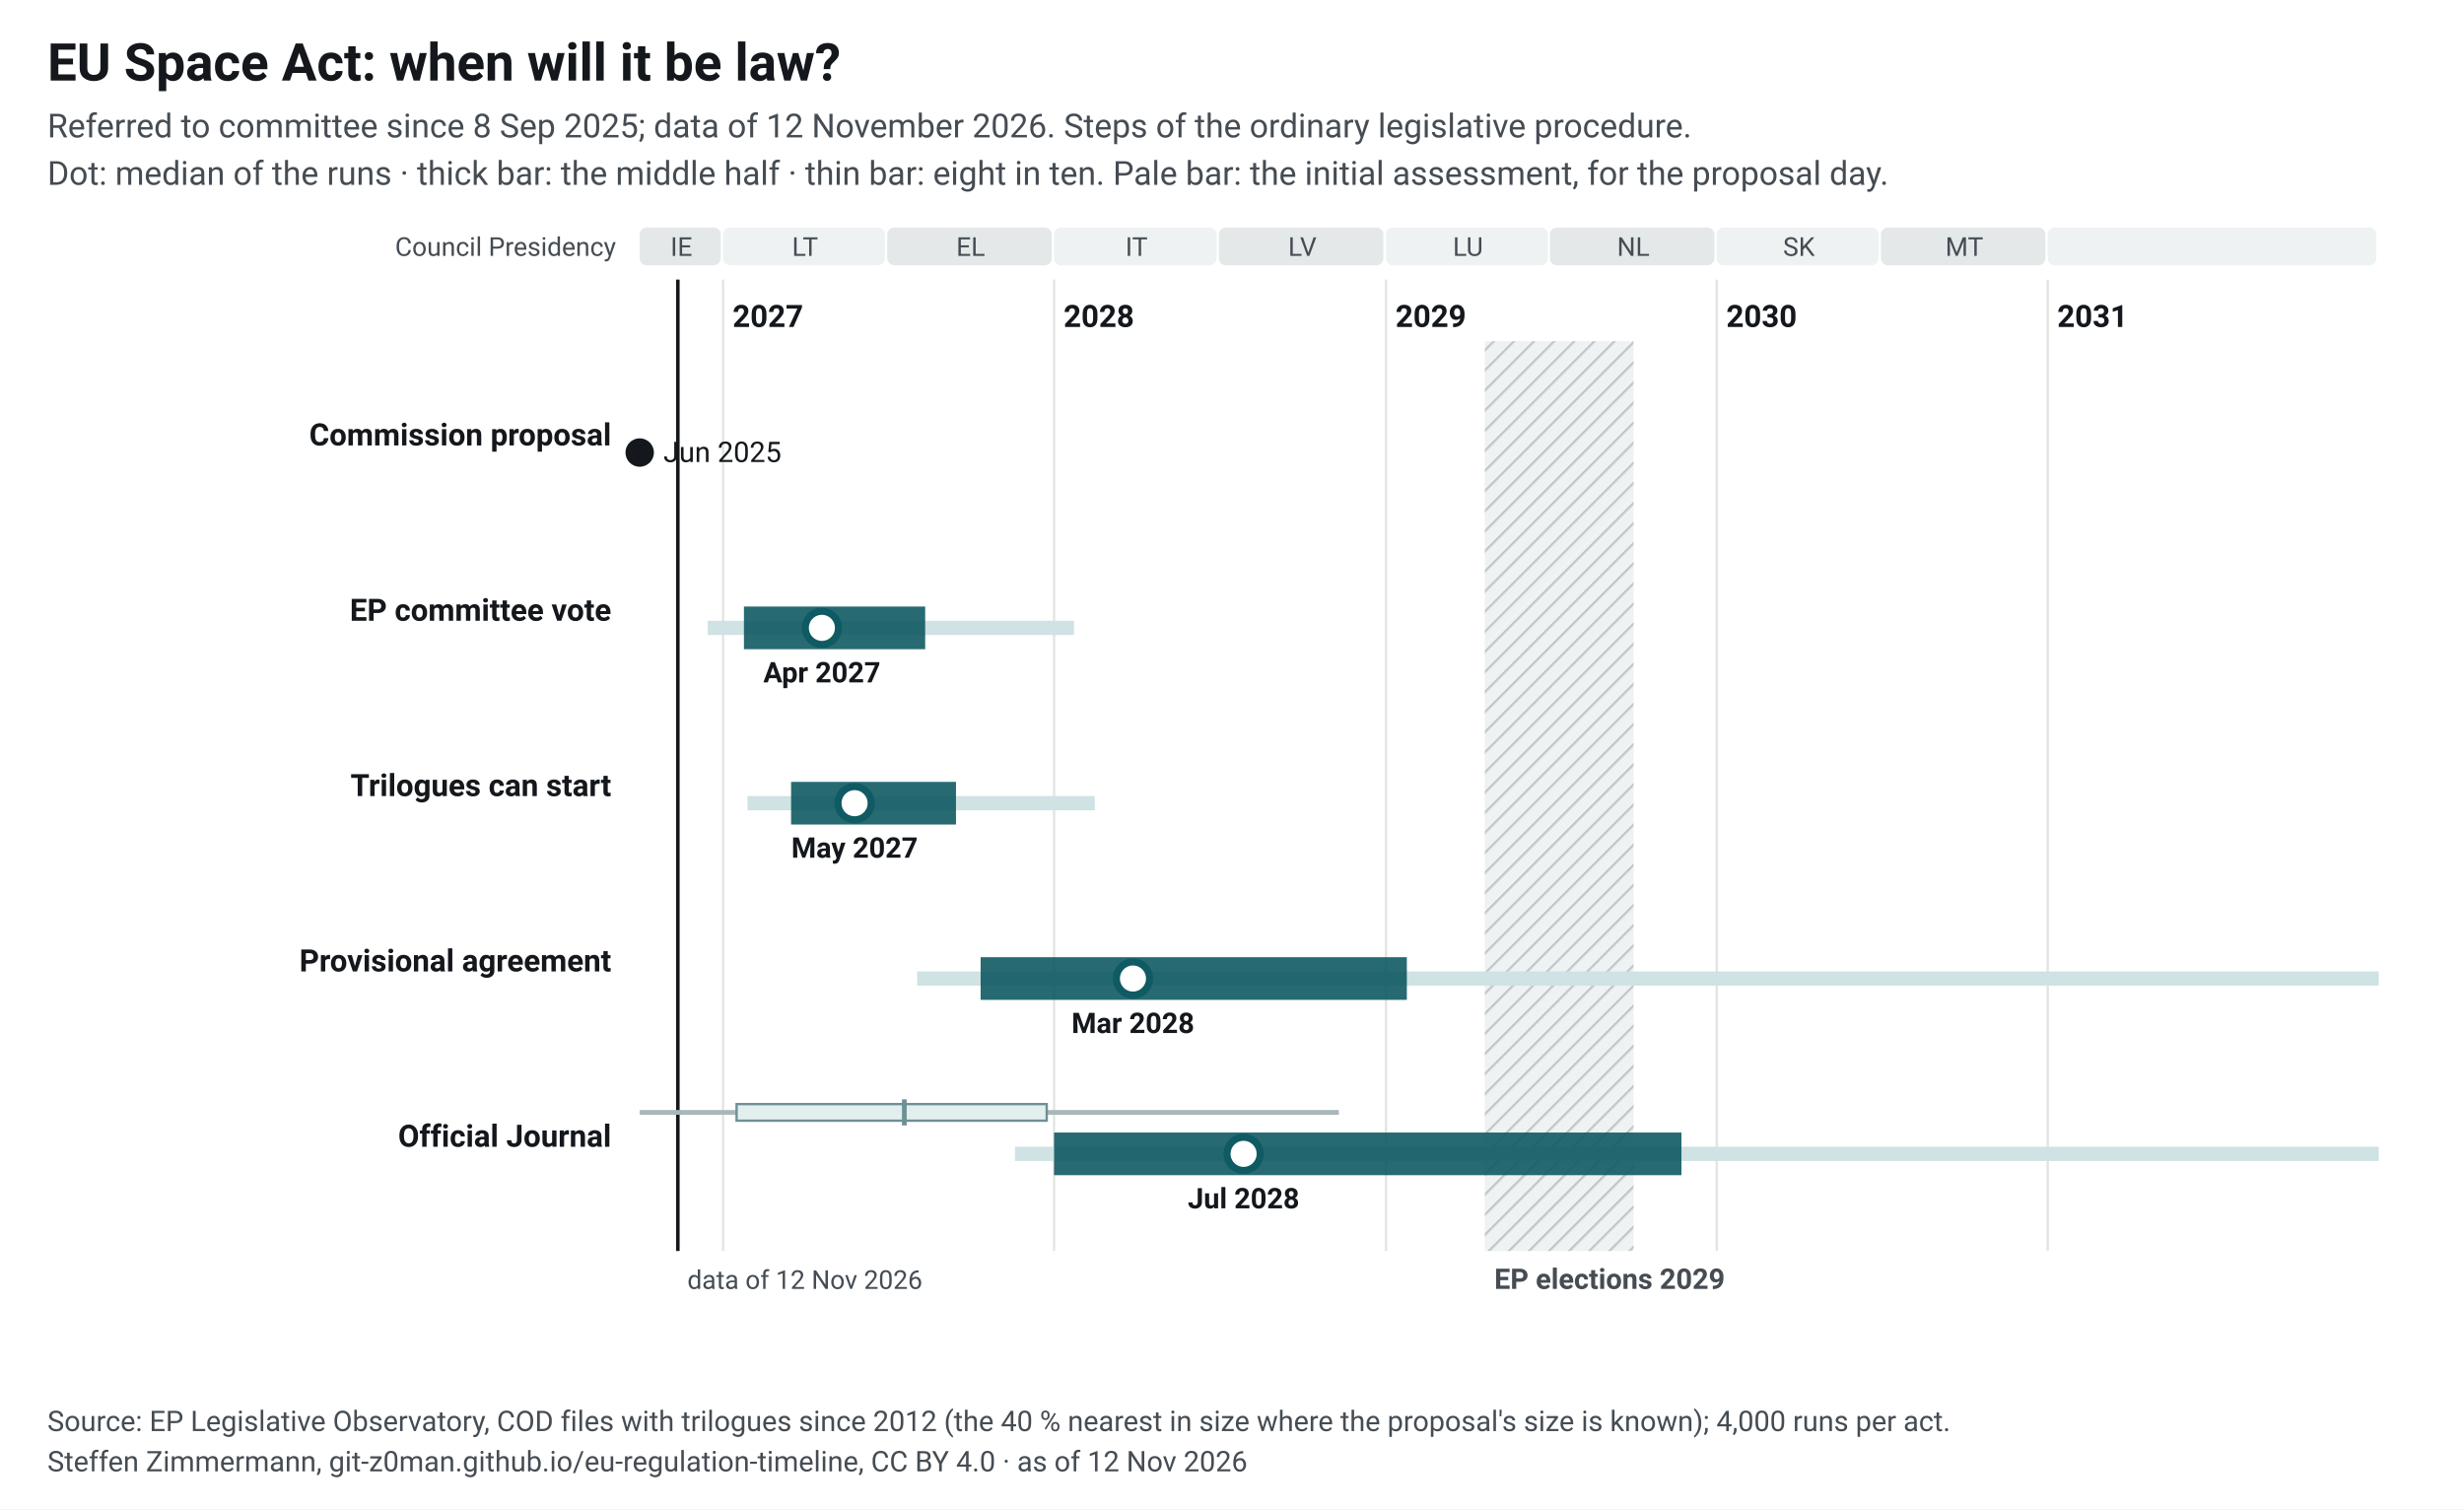
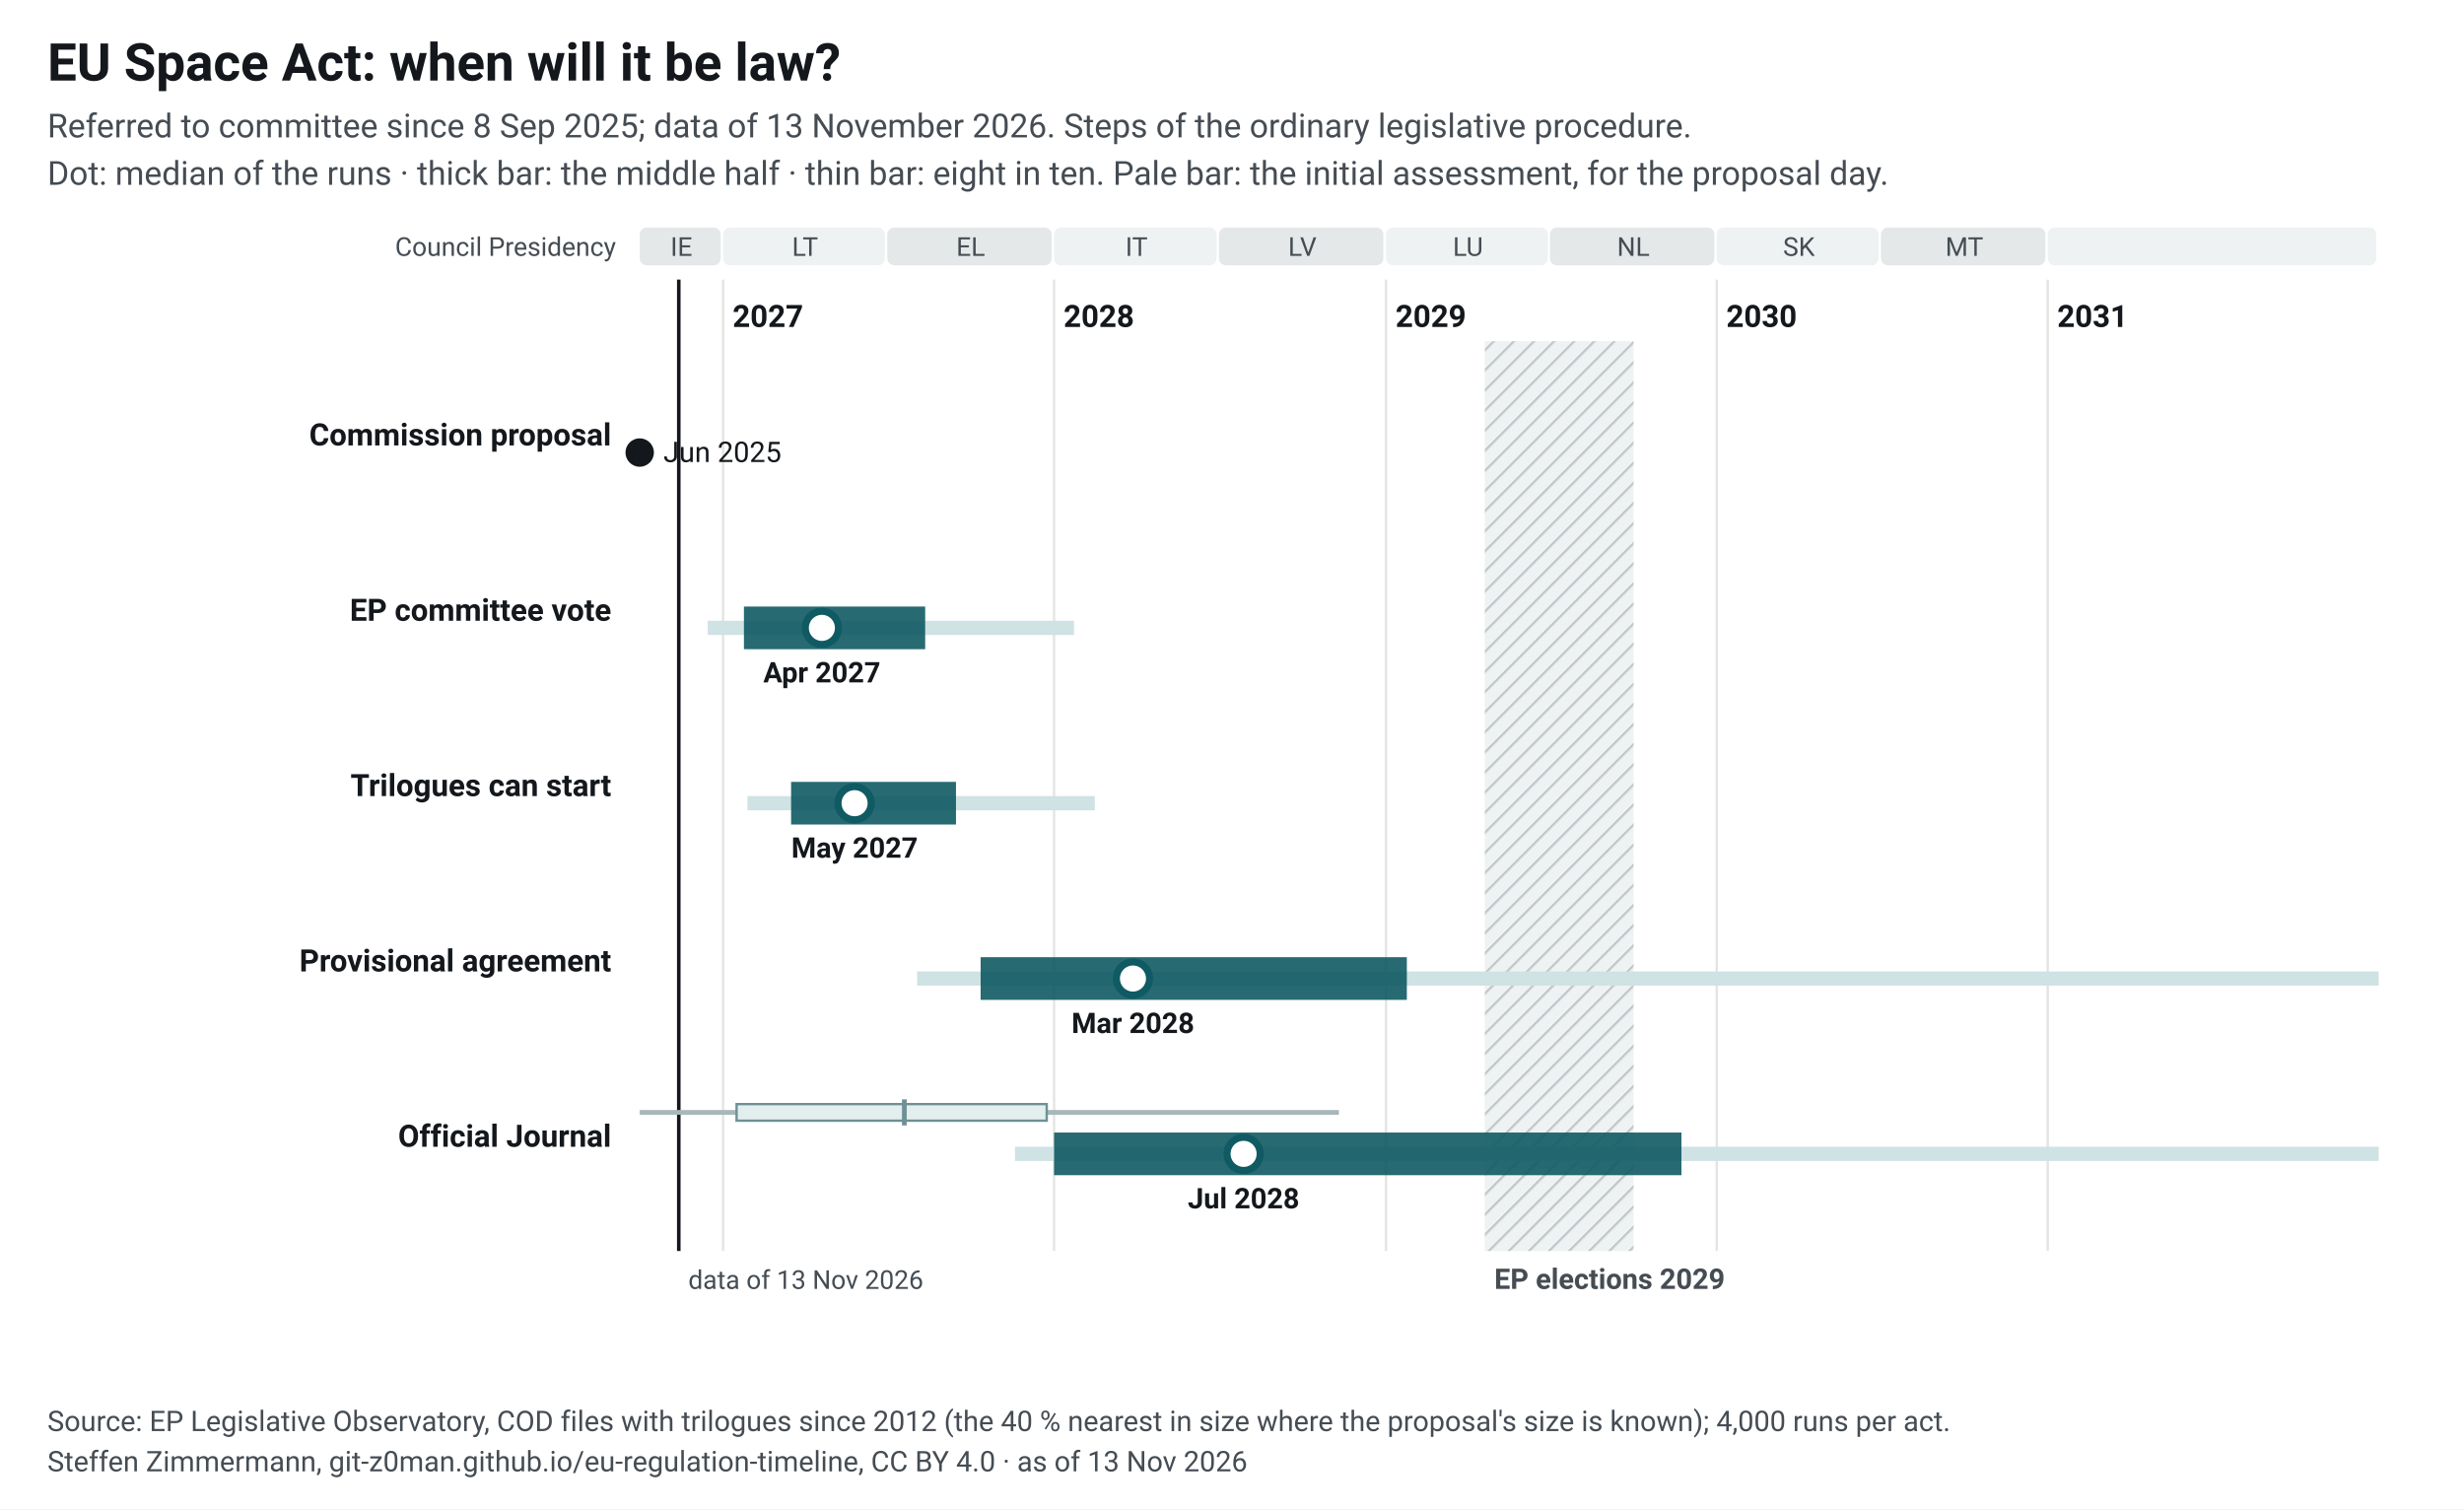
<svg xmlns="http://www.w3.org/2000/svg" width="1040" height="637" viewBox="0 0 1040 637" font-family="&quot;Source Sans 3&quot;, system-ui, -apple-system, Segoe UI, Roboto, Arial, sans-serif" font-size="13">
  <style>.ink{fill:#14181c}.mu{fill:#454c53}.gr{stroke:#e3e5e1;stroke-width:1}.pa{fill:#eef2f2}.pb{fill:#e4e8e9}.hb{fill:#eef2f2}.hl{stroke:#c3c9cc}.wt{fill:#454c53}.pt{fill:#14181c;paint-order:stroke;stroke:#fff;stroke-width:4px;stroke-linejoin:round}.pl{stroke:#14181c}.td{stroke:#14181c;stroke-width:1.5}.b50{fill:#0f5a63;opacity:.9}.b80{fill:#cfe2e4}.med{fill:#fff;stroke:#0f5a63}.fx{fill:#14181c}.ini{fill:#e3eeef;stroke:#6e9195;stroke-width:1}.ini80{fill:#a7b7ba}.inim{stroke:#6e9195;stroke-width:2}.c1{stroke:#0f5a63}.c2{stroke:#454c53;stroke-dasharray:7 4}a text{fill:#0f5a63}.nl-pending{fill:#0f5a63}.nl-adopted{fill:#5b646b}.nl-plan{fill:#fff;stroke:#14181c}.nl-open{fill:none;stroke:#14181c}.nl-q{fill:#14181c}.nl-row{stroke:#e3e5e1;stroke-width:.6}.nl-g-announced{fill:#f1f2f3}.nl-g-pending{fill:#e3eeef}.nl-g-adopted{fill:#eef2f2}</style>
  <rect width="1040" height="637" fill="#fff" />
  <text x="20" y="34" font-size="22" font-weight="700" class="ink">EU Space Act: when will it be law?</text>
-   <text x="20" y="58" font-size="14" class="mu">Referred to committee since 8 Sep 2025; data of 12 November 2026. Steps of the ordinary legislative procedure.</text>
+   <text x="20" y="58" font-size="14" class="mu">Referred to committee since 8 Sep 2025; data of 13 November 2026. Steps of the ordinary legislative procedure.</text>
  <text x="20" y="78" font-size="14" class="mu">Dot: median of the runs · thick bar: the middle half · thin bar: eight in ten. Pale bar: the initial assessment, for the proposal day.</text>
  <g transform="translate(20,92)">
    <defs>
      <pattern id="hatch-42" width="6" height="6" patternUnits="userSpaceOnUse" patternTransform="rotate(45)">
        <rect width="6" height="6" class="hb" />
        <line x1="0" y1="0" x2="0" y2="6" class="hl" stroke-width="2" />
      </pattern>
    </defs>
    <rect x="250.0" y="4" width="34.2" height="16" rx="3" class="pb" data-tip="Council Presidency: IE, Jul 2026 to Dec 2026" />
    <text x="267.6" y="16" text-anchor="middle" font-size="11" class="mu">IE</text>
    <rect x="285.2" y="4" width="68.3" height="16" rx="3" class="pa" data-tip="Council Presidency: LT, Jan 2027 to Jun 2027" />
    <text x="319.8" y="16" text-anchor="middle" font-size="11" class="mu">LT</text>
    <rect x="354.5" y="4" width="69.4" height="16" rx="3" class="pb" data-tip="Council Presidency: EL, Jul 2027 to Dec 2027" />
    <text x="389.7" y="16" text-anchor="middle" font-size="11" class="mu">EL</text>
    <rect x="424.9" y="4" width="68.6" height="16" rx="3" class="pa" data-tip="Council Presidency: IT, Jan 2028 to Jun 2028" />
    <text x="459.7" y="16" text-anchor="middle" font-size="11" class="mu">IT</text>
    <rect x="494.5" y="4" width="69.4" height="16" rx="3" class="pb" data-tip="Council Presidency: LV, Jul 2028 to Dec 2028" />
    <text x="529.7" y="16" text-anchor="middle" font-size="11" class="mu">LV</text>
    <rect x="565.0" y="4" width="68.3" height="16" rx="3" class="pa" data-tip="Council Presidency: LU, Jan 2029 to Jun 2029" />
    <text x="599.6" y="16" text-anchor="middle" font-size="11" class="mu">LU</text>
    <rect x="634.2" y="4" width="69.4" height="16" rx="3" class="pb" data-tip="Council Presidency: NL, Jul 2029 to Dec 2029" />
    <text x="669.4" y="16" text-anchor="middle" font-size="11" class="mu">NL</text>
    <rect x="704.6" y="4" width="68.3" height="16" rx="3" class="pa" data-tip="Council Presidency: SK, Jan 2030 to Jun 2030" />
    <text x="739.3" y="16" text-anchor="middle" font-size="11" class="mu">SK</text>
    <rect x="773.9" y="4" width="69.4" height="16" rx="3" class="pb" data-tip="Council Presidency: MT, Jul 2030 to Dec 2030" />
    <text x="809.1" y="16" text-anchor="middle" font-size="11" class="mu">MT</text>
    <rect x="844.3" y="4" width="138.7" height="16" rx="3" class="pa" data-tip="Council Presidency: not decided, Jan 2031 to Dec 2031" />
    <text x="914.2" y="16" text-anchor="middle" font-size="11" class="mu" />
    <line x1="285.2" y1="26" x2="285.2" y2="436" class="gr" />
    <text x="289.2" y="46" font-weight="600" class="ink">2027</text>
    <line x1="424.9" y1="26" x2="424.9" y2="436" class="gr" />
    <text x="428.9" y="46" font-weight="600" class="ink">2028</text>
    <line x1="565.0" y1="26" x2="565.0" y2="436" class="gr" />
    <text x="569.0" y="46" font-weight="600" class="ink">2029</text>
    <line x1="704.6" y1="26" x2="704.6" y2="436" class="gr" />
    <text x="708.6" y="46" font-weight="600" class="ink">2030</text>
    <line x1="844.3" y1="26" x2="844.3" y2="436" class="gr" />
    <text x="848.3" y="46" font-weight="600" class="ink">2031</text>
    <rect x="606.7" y="52" width="62.8" height="384" fill="url(#hatch-42)" data-tip="European elections 2029: Parliament does no legislative work from its last session in April until the new committees vote again in October (assumption, as in 2024; the dates are not set yet)." />
    <text x="610.7" y="452" font-size="12" font-weight="600" class="wt">EP elections 2029</text>
    <text x="240" y="16" text-anchor="end" font-size="11" class="mu">Council Presidency</text>
-     <line x1="266.1" y1="26" x2="266.1" y2="436" class="td" />
-     <text x="270.1" y="452" font-size="11" class="mu">data of 12 Nov 2026</text>
+     <line x1="266.5" y1="26" x2="266.5" y2="436" class="td" />
+     <text x="270.5" y="452" font-size="11" class="mu">data of 13 Nov 2026</text>
    <text x="238" y="96.0" text-anchor="end" font-weight="600" class="ink lnk">Commission proposal</text>
    <circle cx="250.0" cy="99.0" r="6" class="fx" data-tip="Commission proposal: 25 Jun 2025" />
    <text x="260.0" y="103.0" font-size="12" class="ink">Jun 2025</text>
    <text x="238" y="170.0" text-anchor="end" font-weight="600" class="ink lnk">EP committee vote</text>
    <rect x="278.7" y="170.0" width="154.6" height="6" class="b80" data-tip="EP committee vote: median Apr 2027; half of the runs Jan 2027 to Aug 2027; eight in ten Dec 2026 to Jan 2028" />
    <rect x="294.0" y="164.0" width="76.5" height="18" class="b50" data-tip="EP committee vote: median Apr 2027; half of the runs Jan 2027 to Aug 2027; eight in ten Dec 2026 to Jan 2028" />
    <circle cx="326.9" cy="173.0" r="7" class="med" stroke-width="3" data-tip="EP committee vote: median Apr 2027; half of the runs Jan 2027 to Aug 2027; eight in ten Dec 2026 to Jan 2028" />
    <text x="326.9" y="196.0" text-anchor="middle" font-size="12" font-weight="600" class="ink">Apr 2027</text>
    <text x="238" y="244.0" text-anchor="end" font-weight="600" class="ink lnk">Trilogues can start</text>
    <rect x="295.5" y="244.0" width="146.6" height="6" class="b80" data-tip="Trilogues can start: median May 2027; half of the runs Mar 2027 to Sep 2027; eight in ten Jan 2027 to Feb 2028" />
    <rect x="313.9" y="238.0" width="69.6" height="18" class="b50" data-tip="Trilogues can start: median May 2027; half of the runs Mar 2027 to Sep 2027; eight in ten Jan 2027 to Feb 2028" />
    <circle cx="340.7" cy="247.0" r="7" class="med" stroke-width="3" data-tip="Trilogues can start: median May 2027; half of the runs Mar 2027 to Sep 2027; eight in ten Jan 2027 to Feb 2028" />
    <text x="340.7" y="270.0" text-anchor="middle" font-size="12" font-weight="600" class="ink">May 2027</text>
    <text x="238" y="318.0" text-anchor="end" font-weight="600" class="ink lnk">Provisional agreement</text>
    <rect x="367.1" y="318.0" width="616.9" height="6" class="b80" data-tip="Provisional agreement: median Mar 2028; half of the runs Oct 2027 to Jan 2029; eight in ten Aug 2027 to Feb 2033" />
    <rect x="393.9" y="312.0" width="179.9" height="18" class="b50" data-tip="Provisional agreement: median Mar 2028; half of the runs Oct 2027 to Jan 2029; eight in ten Aug 2027 to Feb 2033" />
    <circle cx="458.2" cy="321.0" r="7" class="med" stroke-width="3" data-tip="Provisional agreement: median Mar 2028; half of the runs Oct 2027 to Jan 2029; eight in ten Aug 2027 to Feb 2033" />
    <text x="458.2" y="344.0" text-anchor="middle" font-size="12" font-weight="600" class="ink">Mar 2028</text>
    <text x="238" y="392.0" text-anchor="end" font-weight="600" class="ink lnk">Official Journal</text>
    <rect x="250.0" y="376.5" width="295.1" height="2" class="ini80" data-tip="Initial assessment, forecast for the proposal day (25 Jun 2025): Official Journal: median Jul 2027; half of the runs Jan 2027 to Dec 2027; eight in ten Aug 2026 to Nov 2028" />
    <rect x="290.9" y="374.0" width="130.9" height="7" class="ini" data-tip="Initial assessment, forecast for the proposal day (25 Jun 2025): Official Journal: median Jul 2027; half of the runs Jan 2027 to Dec 2027; eight in ten Aug 2026 to Nov 2028" />
    <line x1="361.7" y1="372.0" x2="361.7" y2="383.0" class="inim" data-tip="Initial assessment, forecast for the proposal day (25 Jun 2025): Official Journal: median Jul 2027; half of the runs Jan 2027 to Dec 2027; eight in ten Aug 2026 to Nov 2028" />
    <rect x="408.4" y="392.0" width="575.6" height="6" class="b80" data-tip="Official Journal: median Jul 2028; half of the runs Jan 2028 to Nov 2029; eight in ten Nov 2027 to Apr 2033" />
    <rect x="424.9" y="386.0" width="264.8" height="18" class="b50" data-tip="Official Journal: median Jul 2028; half of the runs Jan 2028 to Nov 2029; eight in ten Nov 2027 to Apr 2033" />
    <circle cx="504.9" cy="395.0" r="7" class="med" stroke-width="3" data-tip="Official Journal: median Jul 2028; half of the runs Jan 2028 to Nov 2029; eight in ten Nov 2027 to Apr 2033" />
    <text x="504.9" y="418.0" text-anchor="middle" font-size="12" font-weight="600" class="ink">Jul 2028</text>
  </g>
  <text x="20" y="604" font-size="12" class="mu">Source: EP Legislative Observatory, COD files with trilogues since 2012 (the 40 % nearest in size where the proposal's size is known); 4,000 runs per act.</text>
-   <text x="20" y="621" font-size="12" class="mu">Steffen Zimmermann, git-z0man.github.io/eu-regulation-timeline, CC BY 4.0 · as of 12 Nov 2026</text>
+   <text x="20" y="621" font-size="12" class="mu">Steffen Zimmermann, git-z0man.github.io/eu-regulation-timeline, CC BY 4.0 · as of 13 Nov 2026</text>
</svg>
